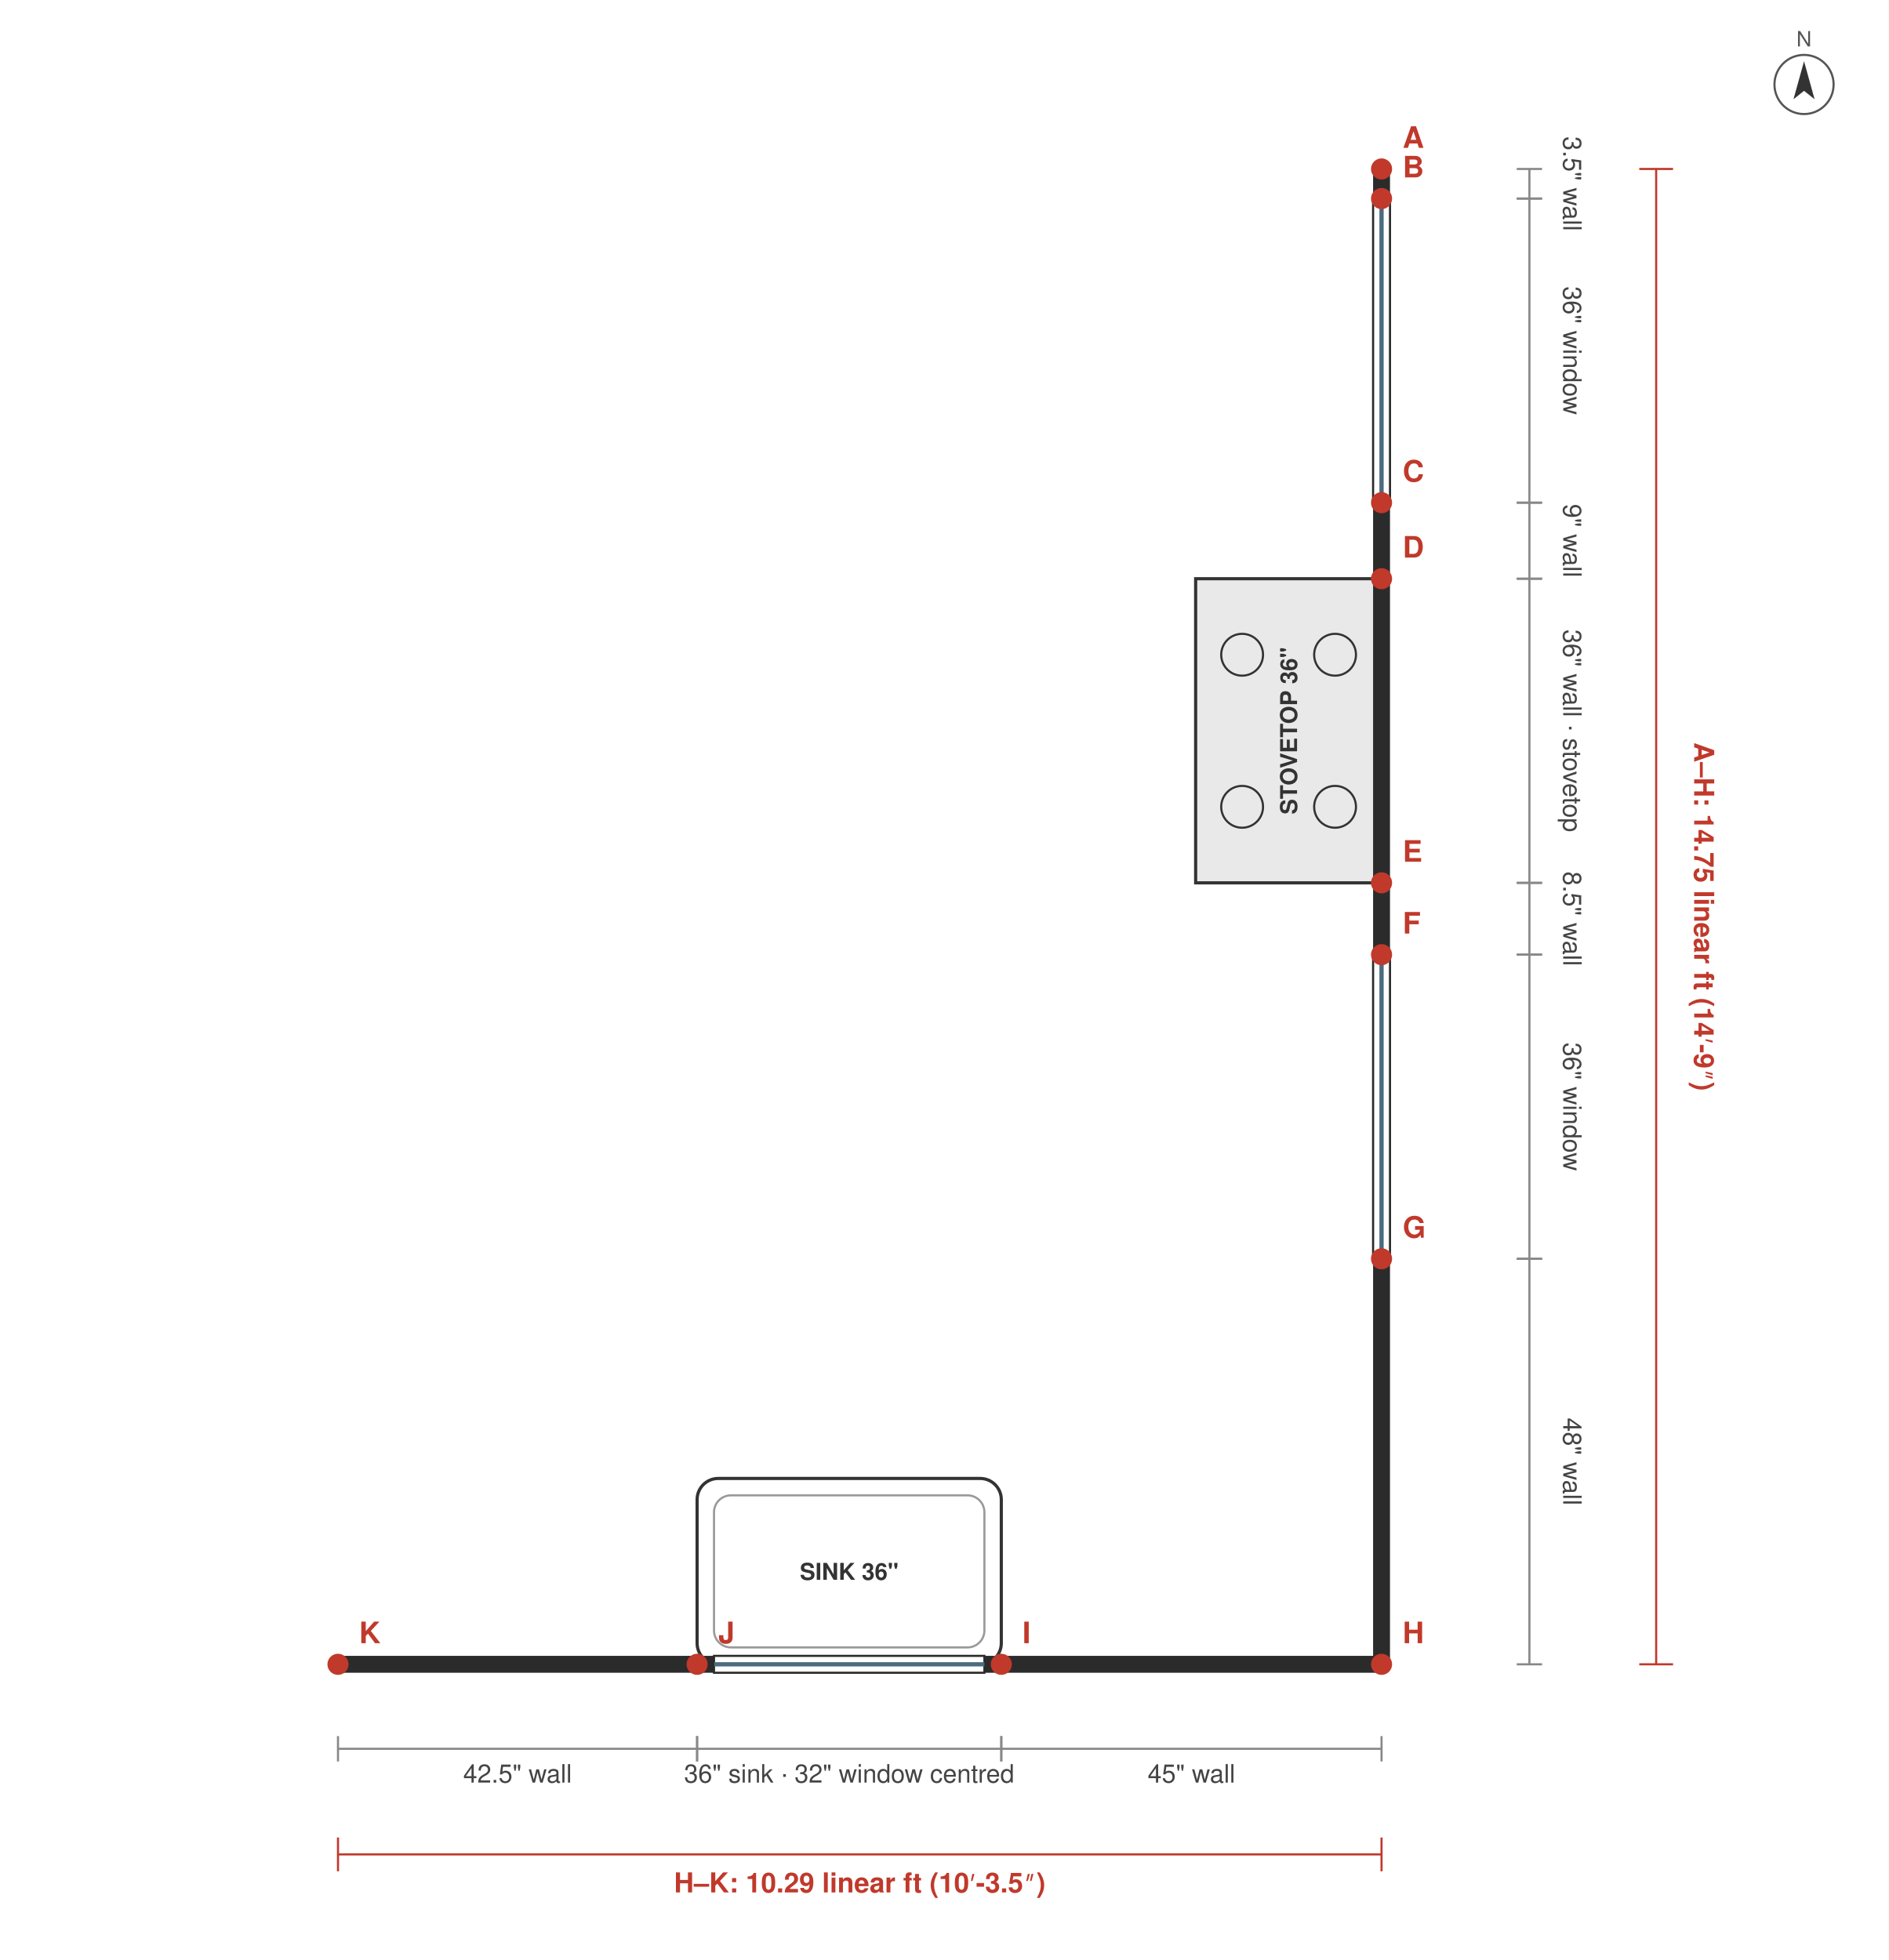
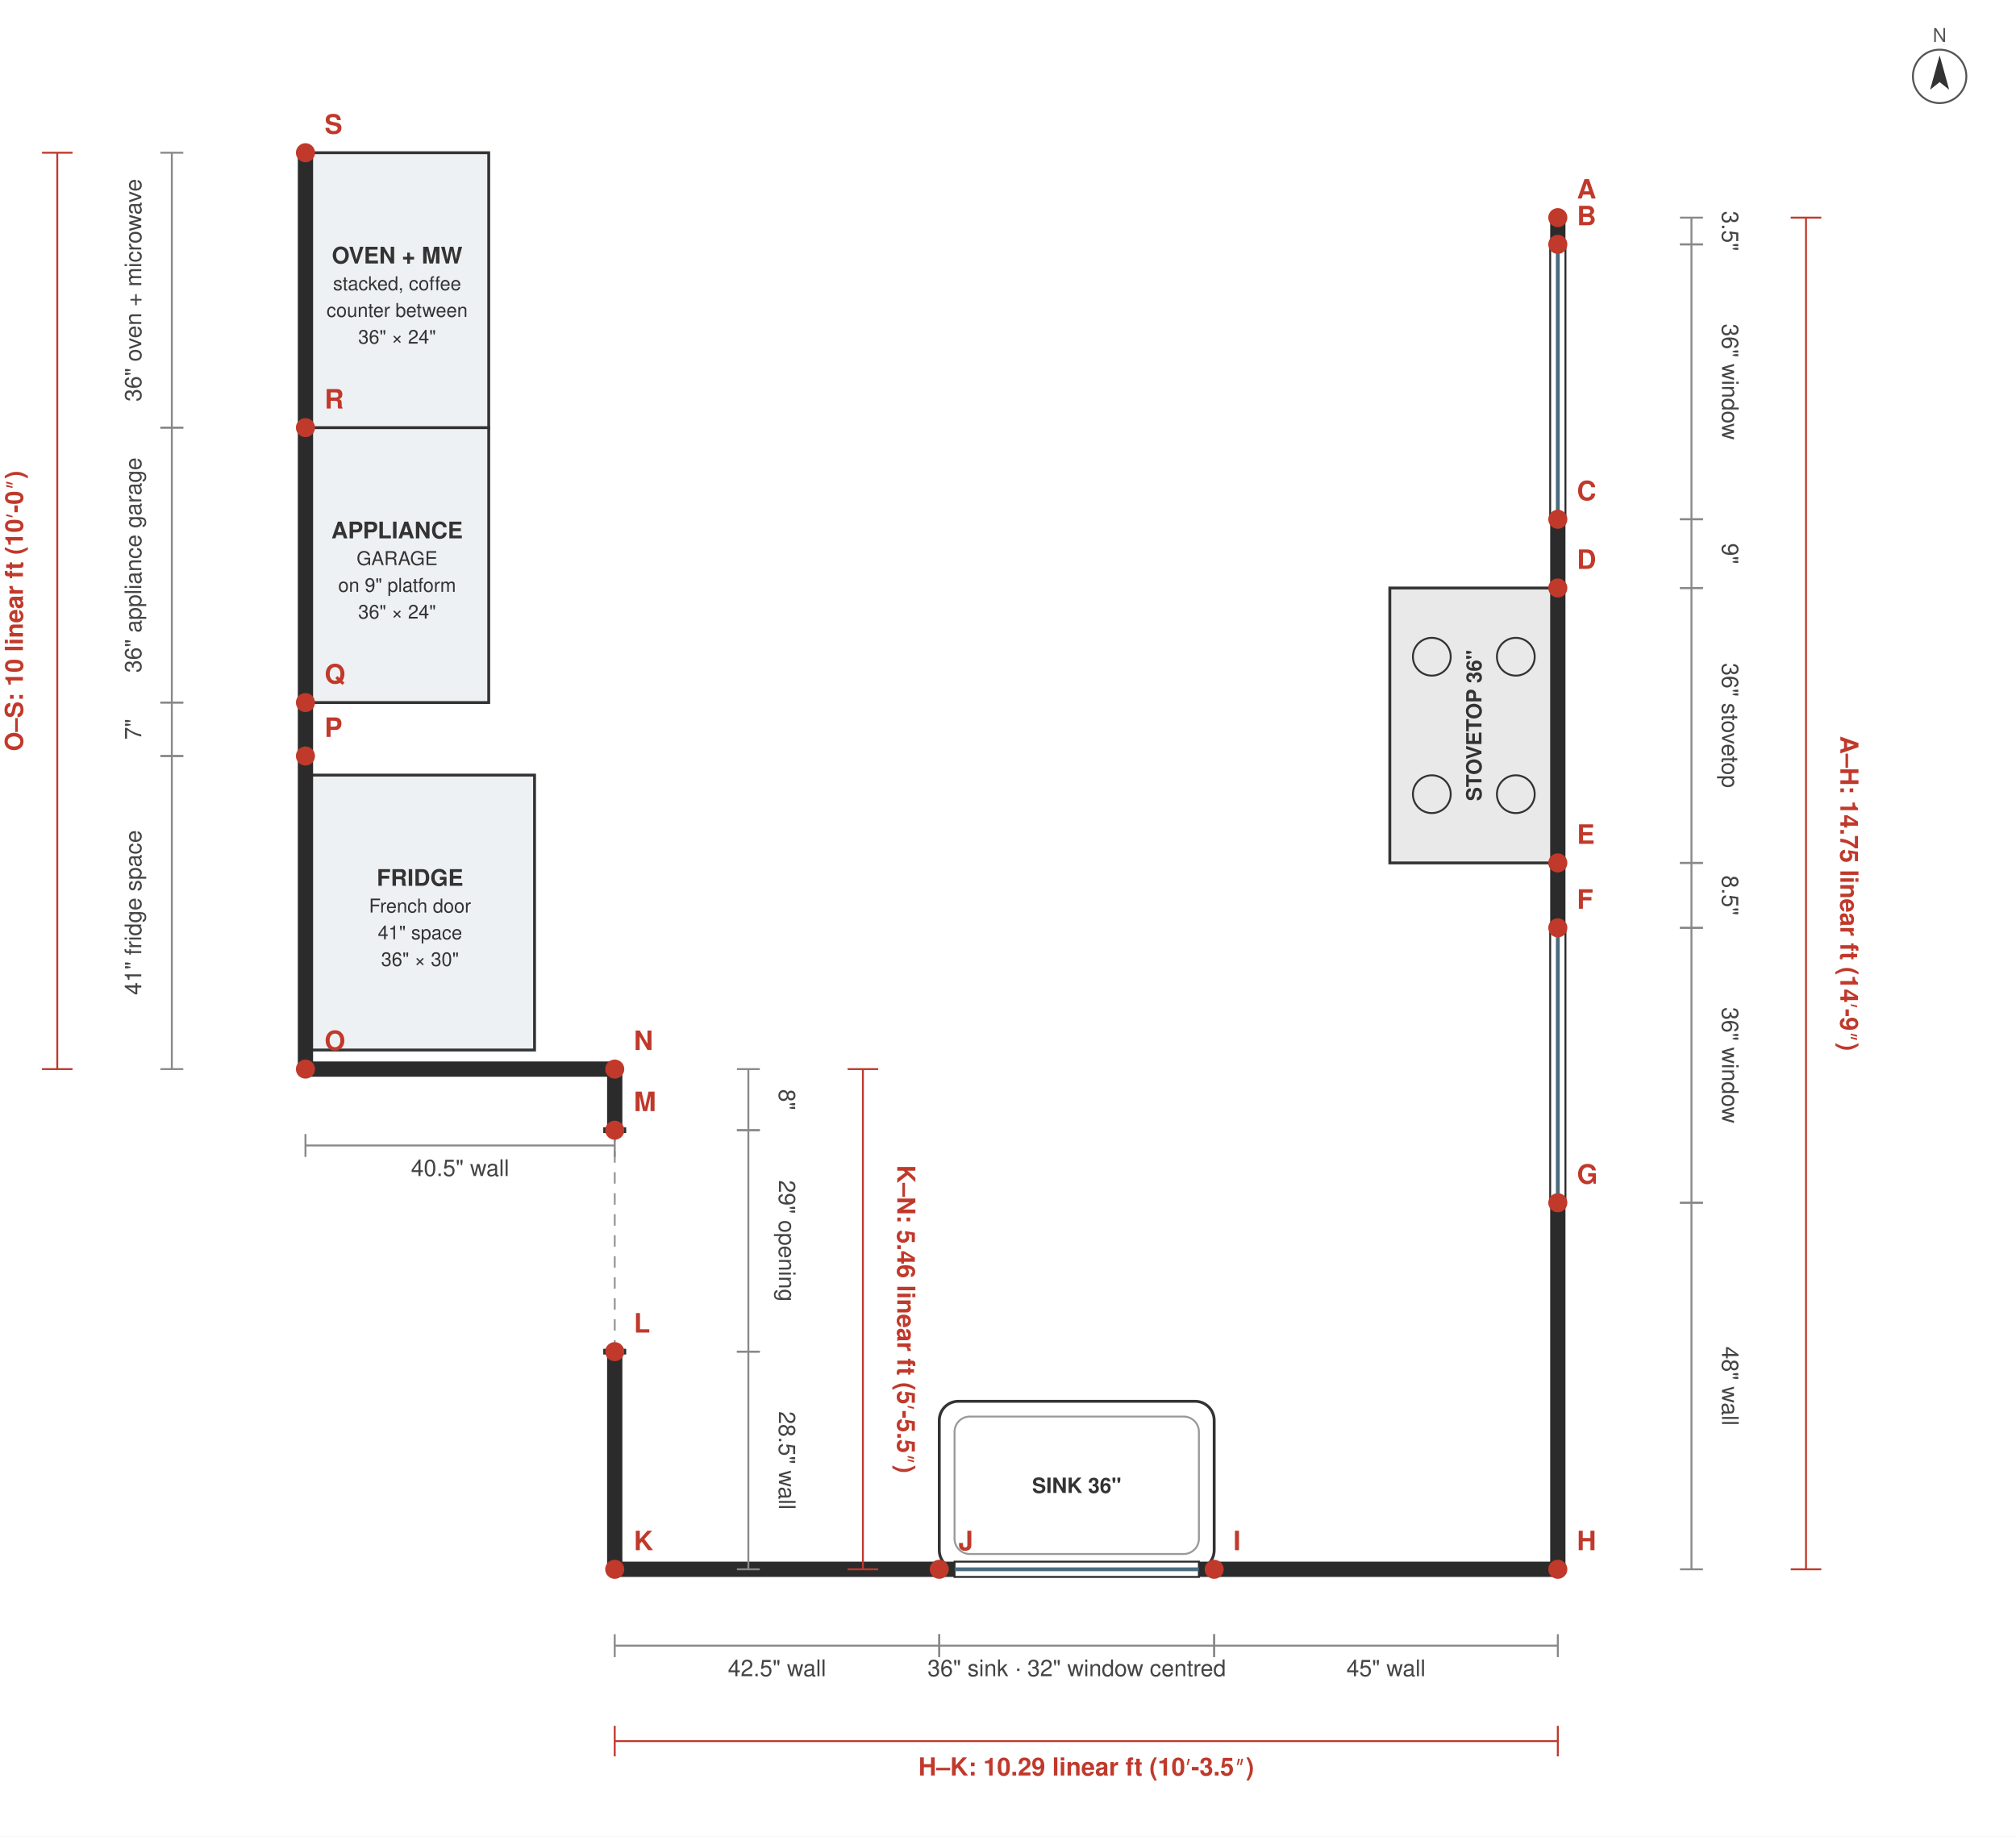
- <svg xmlns="http://www.w3.org/2000/svg" viewBox="0 0 894 928" width="894" height="928" font-family="Helvetica, Arial, sans-serif">
-   <rect width="894" height="928" fill="#ffffff" />
-   <g id="north" transform="translate(854,40)">
+ <svg xmlns="http://www.w3.org/2000/svg" viewBox="0 0 1056 962" width="1056" height="962" font-family="Helvetica, Arial, sans-serif">
+   <rect width="1056" height="962" fill="#ffffff" />
+   <g id="north" transform="translate(1016,40)">
    <circle r="14" fill="none" stroke="#555" />
    <path d="M 0 -11 L 5 7 L 0 3 L -5 7 Z" fill="#333" />
    <text y="-18" font-size="10" fill="#555" text-anchor="middle">N</text>
  </g>
+   <g id="appliance-fridge">
+     <rect x="160.0" y="406.0" width="120.0" height="144.0" fill="#eef1f3" stroke="#333" stroke-width="1.5" />
+     <text x="220.0" y="464.0" font-size="12" font-weight="700" fill="#333" text-anchor="middle">FRIDGE</text>
+     <text x="220.0" y="478.0" font-size="10" font-weight="400" fill="#333" text-anchor="middle">French door</text>
+     <text x="220.0" y="492.0" font-size="10" font-weight="400" fill="#333" text-anchor="middle">41" space</text>
+     <text x="220.0" y="506.0" font-size="10" font-weight="400" fill="#333" text-anchor="middle">36" × 30"</text>
+   </g>
+   <g id="appliance-appliance">
+     <rect x="160.0" y="224.0" width="96.0" height="144.0" fill="#eef1f3" stroke="#333" stroke-width="1.5" />
+     <text x="208.0" y="282.0" font-size="12" font-weight="700" fill="#333" text-anchor="middle">APPLIANCE</text>
+     <text x="208.0" y="296.0" font-size="10" font-weight="400" fill="#333" text-anchor="middle">GARAGE</text>
+     <text x="208.0" y="310.0" font-size="10" font-weight="400" fill="#333" text-anchor="middle">on 9" platform</text>
+     <text x="208.0" y="324.0" font-size="10" font-weight="400" fill="#333" text-anchor="middle">36" × 24"</text>
+   </g>
+   <g id="appliance-oven + mw">
+     <rect x="160.0" y="80.0" width="96.0" height="144.0" fill="#eef1f3" stroke="#333" stroke-width="1.5" />
+     <text x="208.0" y="138.0" font-size="12" font-weight="700" fill="#333" text-anchor="middle">OVEN + MW</text>
+     <text x="208.0" y="152.0" font-size="10" font-weight="400" fill="#333" text-anchor="middle">stacked, coffee</text>
+     <text x="208.0" y="166.0" font-size="10" font-weight="400" fill="#333" text-anchor="middle">counter between</text>
+     <text x="208.0" y="180.0" font-size="10" font-weight="400" fill="#333" text-anchor="middle">36" × 24"</text>
+   </g>
  <g id="range-stovetop">
-     <rect x="566.0" y="274.0" width="88.0" height="144.0" fill="#e9e9e9" stroke="#333" stroke-width="1.5" />
-     <circle cx="588.0" cy="310.0" r="9.9" fill="none" stroke="#333" />
-     <circle cx="588.0" cy="382.0" r="9.9" fill="none" stroke="#333" />
-     <circle cx="632.0" cy="310.0" r="9.9" fill="none" stroke="#333" />
-     <circle cx="632.0" cy="382.0" r="9.9" fill="none" stroke="#333" />
-     <text x="614.0" y="346.0" font-size="11" font-weight="700" fill="#333" text-anchor="middle" transform="rotate(-90 614.0 346.0)">STOVETOP 36"</text>
+     <rect x="728.0" y="308.0" width="88.0" height="144.0" fill="#e9e9e9" stroke="#333" stroke-width="1.5" />
+     <circle cx="750.0" cy="344.0" r="9.9" fill="none" stroke="#333" />
+     <circle cx="750.0" cy="416.0" r="9.9" fill="none" stroke="#333" />
+     <circle cx="794.0" cy="344.0" r="9.9" fill="none" stroke="#333" />
+     <circle cx="794.0" cy="416.0" r="9.9" fill="none" stroke="#333" />
+     <text x="776.0" y="380.0" font-size="11" font-weight="700" fill="#333" text-anchor="middle" transform="rotate(-90 776.0 380.0)">STOVETOP 36"</text>
  </g>
  <g id="sink-sink">
-     <rect x="330.0" y="700.0" width="144.0" height="88.0" rx="10" fill="#fff" stroke="#333" stroke-width="1.5" />
-     <rect x="338.0" y="708.0" width="128.0" height="72.0" rx="8" fill="none" stroke="#999" />
-     <text x="402.0" y="748.0" font-size="11" font-weight="700" fill="#333" text-anchor="middle">SINK 36"</text>
-   </g>
-   <line id="wall-AB" x1="654.0" y1="80" x2="654.0" y2="94.0" stroke="#2b2b2b" stroke-width="8" />
-   <g stroke="#888">
-     <line x1="724.0" y1="80" x2="724.0" y2="94.0" />
-     <line x1="718.0" y1="80" x2="730.0" y2="80" />
-     <line x1="718.0" y1="94.0" x2="730.0" y2="94.0" />
-   </g>
-   <text x="740.0" y="87.0" font-size="12" fill="#444" text-anchor="middle" transform="rotate(90 740.0 87.0)">3.5" wall</text>
+     <rect x="492.0" y="734.0" width="144.0" height="88.0" rx="10" fill="#fff" stroke="#333" stroke-width="1.5" />
+     <rect x="500.0" y="742.0" width="128.0" height="72.0" rx="8" fill="none" stroke="#999" />
+     <text x="564.0" y="782.0" font-size="11" font-weight="700" fill="#333" text-anchor="middle">SINK 36"</text>
+   </g>
+   <line id="wall-AB" x1="816.0" y1="114.0" x2="816.0" y2="128.0" stroke="#2b2b2b" stroke-width="8" />
+   <g stroke="#888">
+     <line x1="886.0" y1="114.0" x2="886.0" y2="128.0" />
+     <line x1="880.0" y1="114.0" x2="892.0" y2="114.0" />
+     <line x1="880.0" y1="128.0" x2="892.0" y2="128.0" />
+   </g>
+   <text x="902.0" y="121.0" font-size="12" fill="#444" text-anchor="middle" transform="rotate(90 902.0 121.0)">3.5"</text>
  <g id="window-BC">
-     <rect x="650.0" y="94.0" width="8" height="144.0" fill="#fff" stroke="#2b2b2b" />
-     <line x1="654.0" y1="94.0" x2="654.0" y2="238.0" stroke="#4a6b80" stroke-width="2" />
-   </g>
-   <g stroke="#888">
-     <line x1="724.0" y1="94.0" x2="724.0" y2="238.0" />
-     <line x1="718.0" y1="94.0" x2="730.0" y2="94.0" />
-     <line x1="718.0" y1="238.0" x2="730.0" y2="238.0" />
-   </g>
-   <text x="740.0" y="166.0" font-size="12" fill="#444" text-anchor="middle" transform="rotate(90 740.0 166.0)">36" window</text>
-   <line id="wall-CD" x1="654.0" y1="238.0" x2="654.0" y2="274.0" stroke="#2b2b2b" stroke-width="8" />
-   <g stroke="#888">
-     <line x1="724.0" y1="238.0" x2="724.0" y2="274.0" />
-     <line x1="718.0" y1="238.0" x2="730.0" y2="238.0" />
-     <line x1="718.0" y1="274.0" x2="730.0" y2="274.0" />
-   </g>
-   <text x="740.0" y="256.0" font-size="12" fill="#444" text-anchor="middle" transform="rotate(90 740.0 256.0)">9" wall</text>
-   <line id="wall-DE" x1="654.0" y1="274.0" x2="654.0" y2="418.0" stroke="#2b2b2b" stroke-width="8" />
-   <g stroke="#888">
-     <line x1="724.0" y1="274.0" x2="724.0" y2="418.0" />
-     <line x1="718.0" y1="274.0" x2="730.0" y2="274.0" />
-     <line x1="718.0" y1="418.0" x2="730.0" y2="418.0" />
-   </g>
-   <text x="740.0" y="346.0" font-size="12" fill="#444" text-anchor="middle" transform="rotate(90 740.0 346.0)">36" wall · stovetop</text>
-   <line id="wall-EF" x1="654.0" y1="418.0" x2="654.0" y2="452.0" stroke="#2b2b2b" stroke-width="8" />
-   <g stroke="#888">
-     <line x1="724.0" y1="418.0" x2="724.0" y2="452.0" />
-     <line x1="718.0" y1="418.0" x2="730.0" y2="418.0" />
-     <line x1="718.0" y1="452.0" x2="730.0" y2="452.0" />
-   </g>
-   <text x="740.0" y="435.0" font-size="12" fill="#444" text-anchor="middle" transform="rotate(90 740.0 435.0)">8.5" wall</text>
+     <rect x="812.0" y="128.0" width="8" height="144.0" fill="#fff" stroke="#2b2b2b" />
+     <line x1="816.0" y1="128.0" x2="816.0" y2="272.0" stroke="#4a6b80" stroke-width="2" />
+   </g>
+   <g stroke="#888">
+     <line x1="886.0" y1="128.0" x2="886.0" y2="272.0" />
+     <line x1="880.0" y1="128.0" x2="892.0" y2="128.0" />
+     <line x1="880.0" y1="272.0" x2="892.0" y2="272.0" />
+   </g>
+   <text x="902.0" y="200.0" font-size="12" fill="#444" text-anchor="middle" transform="rotate(90 902.0 200.0)">36" window</text>
+   <line id="wall-CD" x1="816.0" y1="272.0" x2="816.0" y2="308.0" stroke="#2b2b2b" stroke-width="8" />
+   <g stroke="#888">
+     <line x1="886.0" y1="272.0" x2="886.0" y2="308.0" />
+     <line x1="880.0" y1="272.0" x2="892.0" y2="272.0" />
+     <line x1="880.0" y1="308.0" x2="892.0" y2="308.0" />
+   </g>
+   <text x="902.0" y="290.0" font-size="12" fill="#444" text-anchor="middle" transform="rotate(90 902.0 290.0)">9"</text>
+   <line id="wall-DE" x1="816.0" y1="308.0" x2="816.0" y2="452.0" stroke="#2b2b2b" stroke-width="8" />
+   <g stroke="#888">
+     <line x1="886.0" y1="308.0" x2="886.0" y2="452.0" />
+     <line x1="880.0" y1="308.0" x2="892.0" y2="308.0" />
+     <line x1="880.0" y1="452.0" x2="892.0" y2="452.0" />
+   </g>
+   <text x="902.0" y="380.0" font-size="12" fill="#444" text-anchor="middle" transform="rotate(90 902.0 380.0)">36" stovetop</text>
+   <line id="wall-EF" x1="816.0" y1="452.0" x2="816.0" y2="486.0" stroke="#2b2b2b" stroke-width="8" />
+   <g stroke="#888">
+     <line x1="886.0" y1="452.0" x2="886.0" y2="486.0" />
+     <line x1="880.0" y1="452.0" x2="892.0" y2="452.0" />
+     <line x1="880.0" y1="486.0" x2="892.0" y2="486.0" />
+   </g>
+   <text x="902.0" y="469.0" font-size="12" fill="#444" text-anchor="middle" transform="rotate(90 902.0 469.0)">8.5"</text>
  <g id="window-FG">
-     <rect x="650.0" y="452.0" width="8" height="144.0" fill="#fff" stroke="#2b2b2b" />
-     <line x1="654.0" y1="452.0" x2="654.0" y2="596.0" stroke="#4a6b80" stroke-width="2" />
-   </g>
-   <g stroke="#888">
-     <line x1="724.0" y1="452.0" x2="724.0" y2="596.0" />
-     <line x1="718.0" y1="452.0" x2="730.0" y2="452.0" />
-     <line x1="718.0" y1="596.0" x2="730.0" y2="596.0" />
-   </g>
-   <text x="740.0" y="524.0" font-size="12" fill="#444" text-anchor="middle" transform="rotate(90 740.0 524.0)">36" window</text>
-   <line id="wall-GH" x1="654.0" y1="596.0" x2="654.0" y2="788.0" stroke="#2b2b2b" stroke-width="8" />
-   <g stroke="#888">
-     <line x1="724.0" y1="596.0" x2="724.0" y2="788.0" />
-     <line x1="718.0" y1="596.0" x2="730.0" y2="596.0" />
-     <line x1="718.0" y1="788.0" x2="730.0" y2="788.0" />
-   </g>
-   <text x="740.0" y="692.0" font-size="12" fill="#444" text-anchor="middle" transform="rotate(90 740.0 692.0)">48" wall</text>
-   <line id="wall-HI" x1="654.0" y1="788.0" x2="474.0" y2="788.0" stroke="#2b2b2b" stroke-width="8" />
-   <g stroke="#888">
-     <line x1="654.0" y1="828.0" x2="474.0" y2="828.0" />
-     <line x1="654.0" y1="822.0" x2="654.0" y2="834.0" />
-     <line x1="474.0" y1="822.0" x2="474.0" y2="834.0" />
-   </g>
-   <text x="564.0" y="844.0" font-size="12" fill="#444" text-anchor="middle">45" wall</text>
-   <line id="wall-I_w1" x1="474.0" y1="788.0" x2="466.0" y2="788.0" stroke="#2b2b2b" stroke-width="8" />
+     <rect x="812.0" y="486.0" width="8" height="144.0" fill="#fff" stroke="#2b2b2b" />
+     <line x1="816.0" y1="486.0" x2="816.0" y2="630.0" stroke="#4a6b80" stroke-width="2" />
+   </g>
+   <g stroke="#888">
+     <line x1="886.0" y1="486.0" x2="886.0" y2="630.0" />
+     <line x1="880.0" y1="486.0" x2="892.0" y2="486.0" />
+     <line x1="880.0" y1="630.0" x2="892.0" y2="630.0" />
+   </g>
+   <text x="902.0" y="558.0" font-size="12" fill="#444" text-anchor="middle" transform="rotate(90 902.0 558.0)">36" window</text>
+   <line id="wall-GH" x1="816.0" y1="630.0" x2="816.0" y2="822.0" stroke="#2b2b2b" stroke-width="8" />
+   <g stroke="#888">
+     <line x1="886.0" y1="630.0" x2="886.0" y2="822.0" />
+     <line x1="880.0" y1="630.0" x2="892.0" y2="630.0" />
+     <line x1="880.0" y1="822.0" x2="892.0" y2="822.0" />
+   </g>
+   <text x="902.0" y="726.0" font-size="12" fill="#444" text-anchor="middle" transform="rotate(90 902.0 726.0)">48" wall</text>
+   <line id="wall-HI" x1="816.0" y1="822.0" x2="636.0" y2="822.0" stroke="#2b2b2b" stroke-width="8" />
+   <g stroke="#888">
+     <line x1="816.0" y1="862.0" x2="636.0" y2="862.0" />
+     <line x1="816.0" y1="856.0" x2="816.0" y2="868.0" />
+     <line x1="636.0" y1="856.0" x2="636.0" y2="868.0" />
+   </g>
+   <text x="726.0" y="878.0" font-size="12" fill="#444" text-anchor="middle">45" wall</text>
+   <line id="wall-I_w1" x1="636.0" y1="822.0" x2="628.0" y2="822.0" stroke="#2b2b2b" stroke-width="8" />
  <g id="window-_w1_w2">
-     <rect x="338.0" y="784.0" width="128.0" height="8" fill="#fff" stroke="#2b2b2b" />
-     <line x1="466.0" y1="788.0" x2="338.0" y2="788.0" stroke="#4a6b80" stroke-width="2" />
-   </g>
-   <line id="wall-_w2J" x1="338.0" y1="788.0" x2="330.0" y2="788.0" stroke="#2b2b2b" stroke-width="8" />
-   <line id="wall-JK" x1="330.0" y1="788.0" x2="160.0" y2="788.0" stroke="#2b2b2b" stroke-width="8" />
-   <g stroke="#888">
-     <line x1="330.0" y1="828.0" x2="160.0" y2="828.0" />
-     <line x1="330.0" y1="822.0" x2="330.0" y2="834.0" />
-     <line x1="160.0" y1="822.0" x2="160.0" y2="834.0" />
-   </g>
-   <text x="245.0" y="844.0" font-size="12" fill="#444" text-anchor="middle">42.5" wall</text>
-   <g stroke="#888">
-     <line x1="474.0" y1="828.0" x2="330.0" y2="828.0" />
-     <line x1="474.0" y1="822.0" x2="474.0" y2="834.0" />
-     <line x1="330.0" y1="822.0" x2="330.0" y2="834.0" />
-   </g>
-   <text x="402.0" y="844.0" font-size="12" fill="#444" text-anchor="middle">36" sink · 32" window centred</text>
-   <g stroke="#c0392b">
-     <line x1="784.0" y1="80" x2="784.0" y2="788.0" />
-     <line x1="776.0" y1="80" x2="792.0" y2="80" />
-     <line x1="776.0" y1="788.0" x2="792.0" y2="788.0" />
-   </g>
-   <text x="802.0" y="434.0" font-size="13" font-weight="700" fill="#c0392b" text-anchor="middle" transform="rotate(90 802.0 434.0)">A–H: 14.75 linear ft (14′-9″)</text>
-   <g stroke="#c0392b">
-     <line x1="654.0" y1="878.0" x2="160.0" y2="878.0" />
-     <line x1="654.0" y1="870.0" x2="654.0" y2="886.0" />
-     <line x1="160.0" y1="870.0" x2="160.0" y2="886.0" />
-   </g>
-   <text x="407.0" y="896.0" font-size="13" font-weight="700" fill="#c0392b" text-anchor="middle">H–K: 10.29 linear ft (10′-3.5″)</text>
+     <rect x="500.0" y="818.0" width="128.0" height="8" fill="#fff" stroke="#2b2b2b" />
+     <line x1="628.0" y1="822.0" x2="500.0" y2="822.0" stroke="#4a6b80" stroke-width="2" />
+   </g>
+   <line id="wall-_w2J" x1="500.0" y1="822.0" x2="492.0" y2="822.0" stroke="#2b2b2b" stroke-width="8" />
+   <line id="wall-JK" x1="492.0" y1="822.0" x2="322.0" y2="822.0" stroke="#2b2b2b" stroke-width="8" />
+   <g stroke="#888">
+     <line x1="492.0" y1="862.0" x2="322.0" y2="862.0" />
+     <line x1="492.0" y1="856.0" x2="492.0" y2="868.0" />
+     <line x1="322.0" y1="856.0" x2="322.0" y2="868.0" />
+   </g>
+   <text x="407.0" y="878.0" font-size="12" fill="#444" text-anchor="middle">42.5" wall</text>
+   <line id="wall-KL" x1="322.0" y1="822.0" x2="322.0" y2="708.0" stroke="#2b2b2b" stroke-width="8" />
+   <g stroke="#888">
+     <line x1="392.0" y1="822.0" x2="392.0" y2="708.0" />
+     <line x1="386.0" y1="822.0" x2="398.0" y2="822.0" />
+     <line x1="386.0" y1="708.0" x2="398.0" y2="708.0" />
+   </g>
+   <text x="408.0" y="765.0" font-size="12" fill="#444" text-anchor="middle" transform="rotate(90 408.0 765.0)">28.5" wall</text>
+   <g id="opening-LM" stroke="#2b2b2b">
+     <line x1="322.0" y1="708.0" x2="322.0" y2="592.0" stroke="#999" stroke-dasharray="6 5" />
+     <line x1="316.0" y1="708.0" x2="328.0" y2="708.0" stroke-width="3" />
+     <line x1="316.0" y1="592.0" x2="328.0" y2="592.0" stroke-width="3" />
+   </g>
+   <g stroke="#888">
+     <line x1="392.0" y1="708.0" x2="392.0" y2="592.0" />
+     <line x1="386.0" y1="708.0" x2="398.0" y2="708.0" />
+     <line x1="386.0" y1="592.0" x2="398.0" y2="592.0" />
+   </g>
+   <text x="408.0" y="650.0" font-size="12" fill="#444" text-anchor="middle" transform="rotate(90 408.0 650.0)">29" opening</text>
+   <line id="wall-MN" x1="322.0" y1="592.0" x2="322.0" y2="560.0" stroke="#2b2b2b" stroke-width="8" />
+   <g stroke="#888">
+     <line x1="392.0" y1="592.0" x2="392.0" y2="560.0" />
+     <line x1="386.0" y1="592.0" x2="398.0" y2="592.0" />
+     <line x1="386.0" y1="560.0" x2="398.0" y2="560.0" />
+   </g>
+   <text x="408.0" y="576.0" font-size="12" fill="#444" text-anchor="middle" transform="rotate(90 408.0 576.0)">8"</text>
+   <line id="wall-NO" x1="322.0" y1="560.0" x2="160.0" y2="560.0" stroke="#2b2b2b" stroke-width="8" />
+   <g stroke="#888">
+     <line x1="322.0" y1="600.0" x2="160.0" y2="600.0" />
+     <line x1="322.0" y1="594.0" x2="322.0" y2="606.0" />
+     <line x1="160.0" y1="594.0" x2="160.0" y2="606.0" />
+   </g>
+   <text x="241.0" y="616.0" font-size="12" fill="#444" text-anchor="middle">40.5" wall</text>
+   <line id="wall-OP" x1="160.0" y1="560.0" x2="160.0" y2="396.0" stroke="#2b2b2b" stroke-width="8" />
+   <g stroke="#888">
+     <line x1="90.0" y1="560.0" x2="90.0" y2="396.0" />
+     <line x1="84.0" y1="560.0" x2="96.0" y2="560.0" />
+     <line x1="84.0" y1="396.0" x2="96.0" y2="396.0" />
+   </g>
+   <text x="74.0" y="478.0" font-size="12" fill="#444" text-anchor="middle" transform="rotate(-90 74.0 478.0)">41" fridge space</text>
+   <line id="wall-PQ" x1="160.0" y1="396.0" x2="160.0" y2="368.0" stroke="#2b2b2b" stroke-width="8" />
+   <g stroke="#888">
+     <line x1="90.0" y1="396.0" x2="90.0" y2="368.0" />
+     <line x1="84.0" y1="396.0" x2="96.0" y2="396.0" />
+     <line x1="84.0" y1="368.0" x2="96.0" y2="368.0" />
+   </g>
+   <text x="74.0" y="382.0" font-size="12" fill="#444" text-anchor="middle" transform="rotate(-90 74.0 382.0)">7"</text>
+   <line id="wall-QR" x1="160.0" y1="368.0" x2="160.0" y2="224.0" stroke="#2b2b2b" stroke-width="8" />
+   <g stroke="#888">
+     <line x1="90.0" y1="368.0" x2="90.0" y2="224.0" />
+     <line x1="84.0" y1="368.0" x2="96.0" y2="368.0" />
+     <line x1="84.0" y1="224.0" x2="96.0" y2="224.0" />
+   </g>
+   <text x="74.0" y="296.0" font-size="12" fill="#444" text-anchor="middle" transform="rotate(-90 74.0 296.0)">36" appliance garage</text>
+   <line id="wall-RS" x1="160.0" y1="224.0" x2="160.0" y2="80.0" stroke="#2b2b2b" stroke-width="8" />
+   <g stroke="#888">
+     <line x1="90.0" y1="224.0" x2="90.0" y2="80.0" />
+     <line x1="84.0" y1="224.0" x2="96.0" y2="224.0" />
+     <line x1="84.0" y1="80.0" x2="96.0" y2="80.0" />
+   </g>
+   <text x="74.0" y="152.0" font-size="12" fill="#444" text-anchor="middle" transform="rotate(-90 74.0 152.0)">36" oven + microwave</text>
+   <g stroke="#888">
+     <line x1="636.0" y1="862.0" x2="492.0" y2="862.0" />
+     <line x1="636.0" y1="856.0" x2="636.0" y2="868.0" />
+     <line x1="492.0" y1="856.0" x2="492.0" y2="868.0" />
+   </g>
+   <text x="564.0" y="878.0" font-size="12" fill="#444" text-anchor="middle">36" sink · 32" window centred</text>
+   <g stroke="#c0392b">
+     <line x1="946.0" y1="114.0" x2="946.0" y2="822.0" />
+     <line x1="938.0" y1="114.0" x2="954.0" y2="114.0" />
+     <line x1="938.0" y1="822.0" x2="954.0" y2="822.0" />
+   </g>
+   <text x="964.0" y="468.0" font-size="13" font-weight="700" fill="#c0392b" text-anchor="middle" transform="rotate(90 964.0 468.0)">A–H: 14.75 linear ft (14′-9″)</text>
+   <g stroke="#c0392b">
+     <line x1="816.0" y1="912.0" x2="322.0" y2="912.0" />
+     <line x1="816.0" y1="904.0" x2="816.0" y2="920.0" />
+     <line x1="322.0" y1="904.0" x2="322.0" y2="920.0" />
+   </g>
+   <text x="569.0" y="930.0" font-size="13" font-weight="700" fill="#c0392b" text-anchor="middle">H–K: 10.29 linear ft (10′-3.5″)</text>
+   <g stroke="#c0392b">
+     <line x1="452.0" y1="822.0" x2="452.0" y2="560.0" />
+     <line x1="444.0" y1="822.0" x2="460.0" y2="822.0" />
+     <line x1="444.0" y1="560.0" x2="460.0" y2="560.0" />
+   </g>
+   <text x="470.0" y="691.0" font-size="13" font-weight="700" fill="#c0392b" text-anchor="middle" transform="rotate(90 470.0 691.0)">K–N: 5.46 linear ft (5′-5.5″)</text>
+   <g stroke="#c0392b">
+     <line x1="30.0" y1="560.0" x2="30.0" y2="80.0" />
+     <line x1="22.0" y1="560.0" x2="38.0" y2="560.0" />
+     <line x1="22.0" y1="80.0" x2="38.0" y2="80.0" />
+   </g>
+   <text x="12.0" y="320.0" font-size="13" font-weight="700" fill="#c0392b" text-anchor="middle" transform="rotate(-90 12.0 320.0)">O–S: 10 linear ft (10′-0″)</text>
  <g font-size="14" font-weight="700" fill="#c0392b">
-     <circle cx="654.0" cy="80" r="5" />
-     <text x="664.0" y="70">A</text>
-     <circle cx="654.0" cy="94.0" r="5" />
-     <text x="664.0" y="84.0">B</text>
-     <circle cx="654.0" cy="238.0" r="5" />
-     <text x="664.0" y="228.0">C</text>
-     <circle cx="654.0" cy="274.0" r="5" />
-     <text x="664.0" y="264.0">D</text>
-     <circle cx="654.0" cy="418.0" r="5" />
-     <text x="664.0" y="408.0">E</text>
-     <circle cx="654.0" cy="452.0" r="5" />
-     <text x="664.0" y="442.0">F</text>
-     <circle cx="654.0" cy="596.0" r="5" />
-     <text x="664.0" y="586.0">G</text>
-     <circle cx="654.0" cy="788.0" r="5" />
-     <text x="664.0" y="778.0">H</text>
-     <circle cx="474.0" cy="788.0" r="5" />
-     <text x="484.0" y="778.0">I</text>
-     <circle cx="330.0" cy="788.0" r="5" />
-     <text x="340.0" y="778.0">J</text>
-     <circle cx="160.0" cy="788.0" r="5" />
-     <text x="170.0" y="778.0">K</text>
+     <circle cx="816.0" cy="114.0" r="5" />
+     <text x="826.0" y="104.0">A</text>
+     <circle cx="816.0" cy="128.0" r="5" />
+     <text x="826.0" y="118.0">B</text>
+     <circle cx="816.0" cy="272.0" r="5" />
+     <text x="826.0" y="262.0">C</text>
+     <circle cx="816.0" cy="308.0" r="5" />
+     <text x="826.0" y="298.0">D</text>
+     <circle cx="816.0" cy="452.0" r="5" />
+     <text x="826.0" y="442.0">E</text>
+     <circle cx="816.0" cy="486.0" r="5" />
+     <text x="826.0" y="476.0">F</text>
+     <circle cx="816.0" cy="630.0" r="5" />
+     <text x="826.0" y="620.0">G</text>
+     <circle cx="816.0" cy="822.0" r="5" />
+     <text x="826.0" y="812.0">H</text>
+     <circle cx="636.0" cy="822.0" r="5" />
+     <text x="646.0" y="812.0">I</text>
+     <circle cx="492.0" cy="822.0" r="5" />
+     <text x="502.0" y="812.0">J</text>
+     <circle cx="322.0" cy="822.0" r="5" />
+     <text x="332.0" y="812.0">K</text>
+     <circle cx="322.0" cy="708.0" r="5" />
+     <text x="332.0" y="698.0">L</text>
+     <circle cx="322.0" cy="592.0" r="5" />
+     <text x="332.0" y="582.0">M</text>
+     <circle cx="322.0" cy="560.0" r="5" />
+     <text x="332.0" y="550.0">N</text>
+     <circle cx="160.0" cy="560.0" r="5" />
+     <text x="170.0" y="550.0">O</text>
+     <circle cx="160.0" cy="396.0" r="5" />
+     <text x="170.0" y="386.0">P</text>
+     <circle cx="160.0" cy="368.0" r="5" />
+     <text x="170.0" y="358.0">Q</text>
+     <circle cx="160.0" cy="224.0" r="5" />
+     <text x="170.0" y="214.0">R</text>
+     <circle cx="160.0" cy="80.0" r="5" />
+     <text x="170.0" y="70.0">S</text>
  </g>
</svg>
